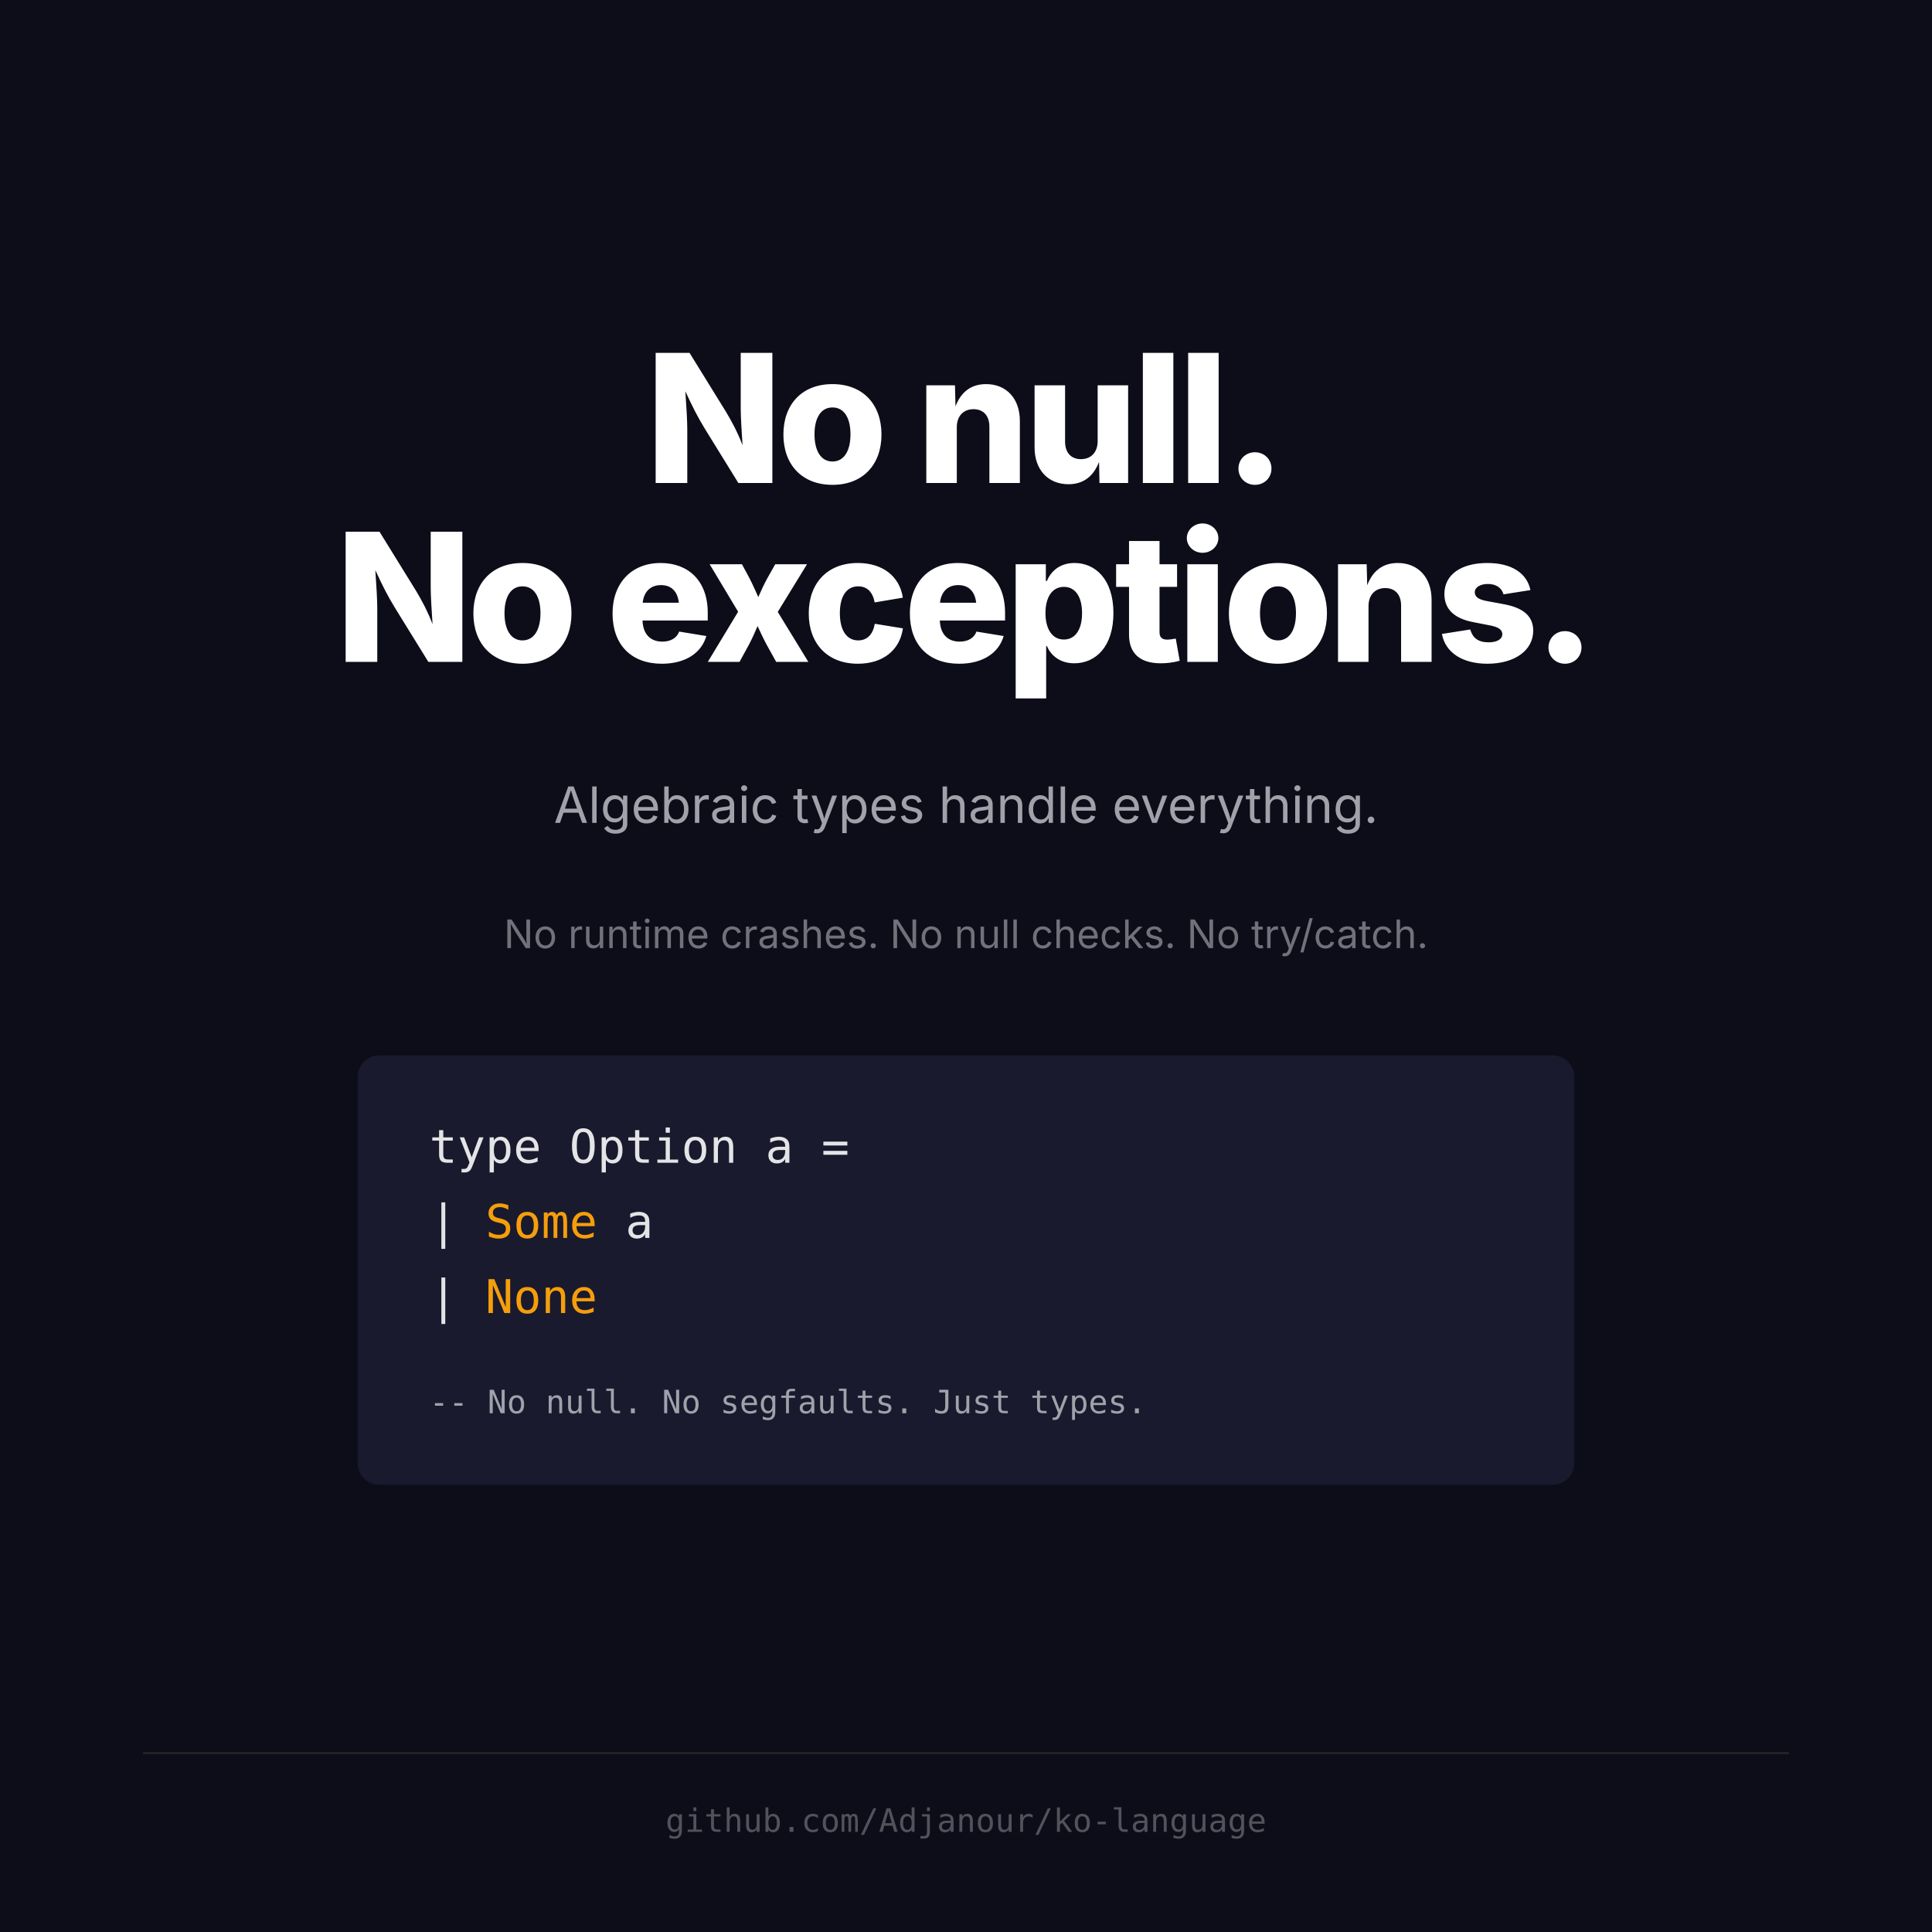
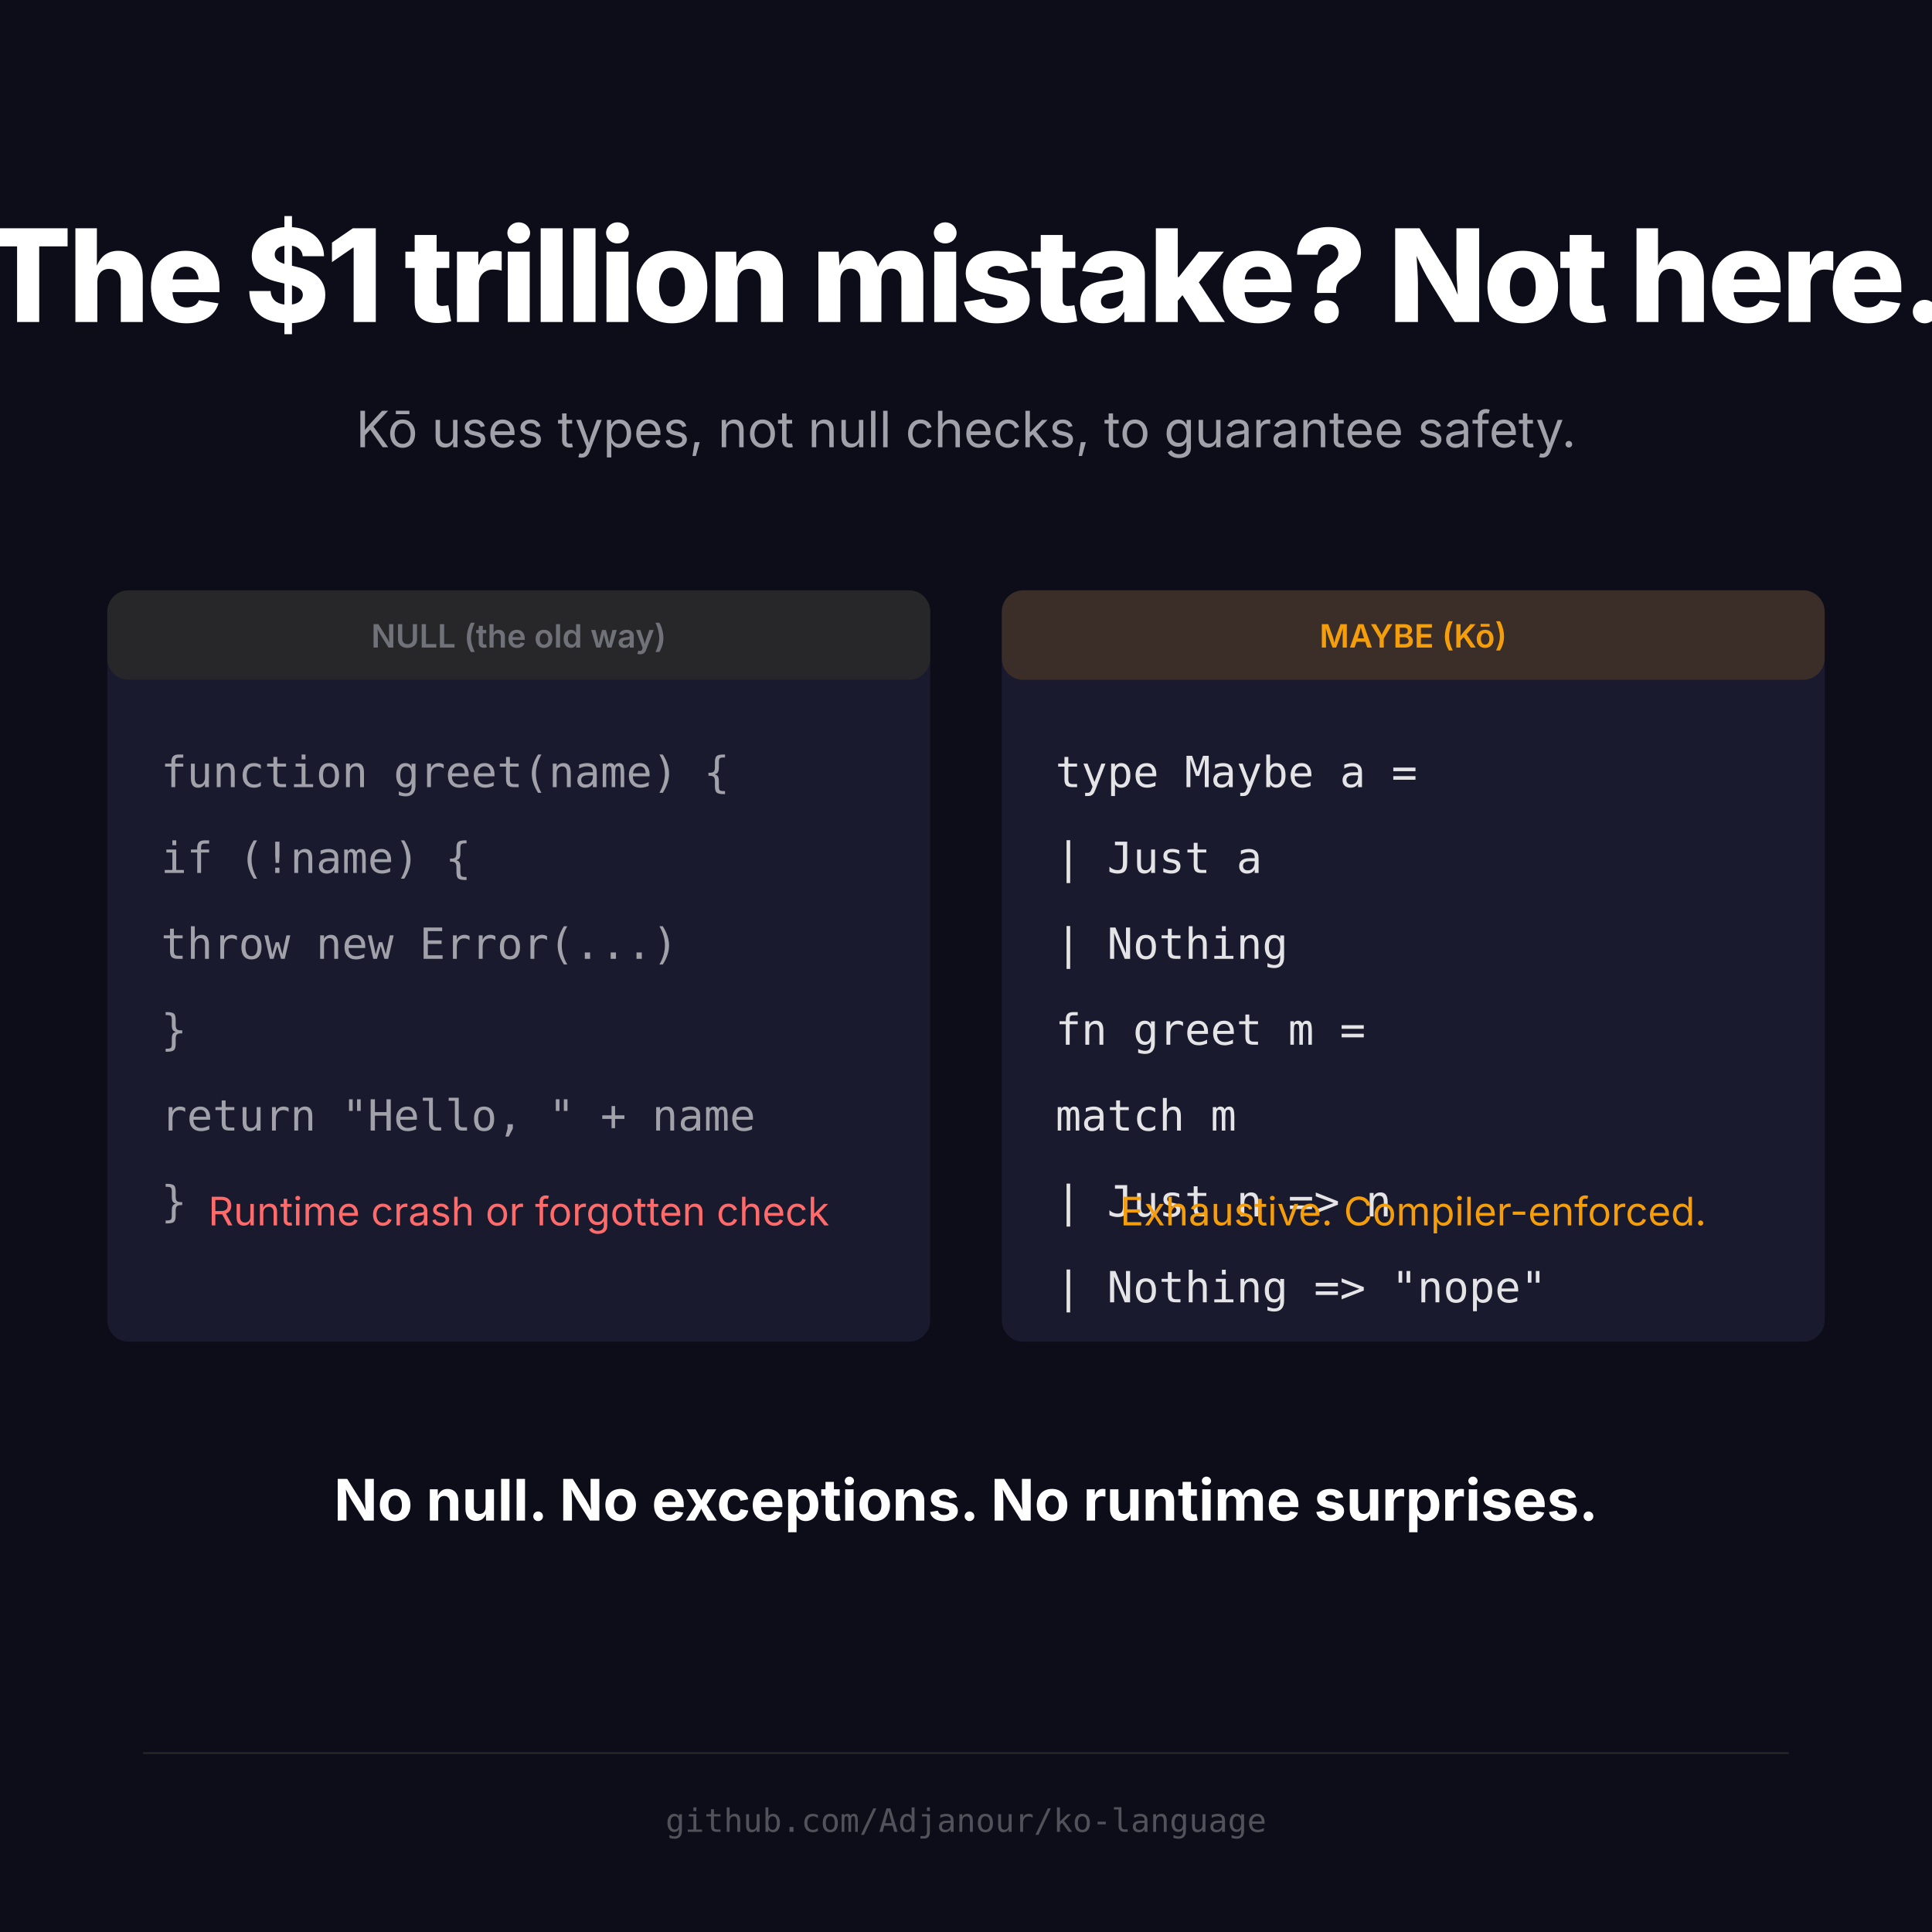
<svg xmlns="http://www.w3.org/2000/svg" width="1080" height="1080" viewBox="0 0 1080 1080">
  <rect width="1080" height="1080" fill="#0D0D1A" />
-   <text x="540" y="270" text-anchor="middle" font-family="system-ui, -apple-system, sans-serif" font-size="100" font-weight="800" fill="#FFFFFF" letter-spacing="-3">No null.</text>
-   <text x="540" y="370" text-anchor="middle" font-family="system-ui, -apple-system, sans-serif" font-size="100" font-weight="800" fill="#FFFFFF" letter-spacing="-3">No exceptions.</text>
-   <text x="540" y="460" text-anchor="middle" font-family="system-ui, -apple-system, sans-serif" font-size="28" fill="#A1A1AA">Algebraic types handle everything.</text>
-   <text x="540" y="530" text-anchor="middle" font-family="system-ui, -apple-system, sans-serif" font-size="22" fill="#71717A">No runtime crashes. No null checks. No try/catch.</text>
-   <rect x="200" y="590" width="680" height="240" rx="12" fill="#1A1A2E" />
-   <text x="240" y="650" font-family="ui-monospace, monospace" font-size="26" fill="#E4E4E7">
-     <tspan x="240" dy="0">type Option a =</tspan>
-     <tspan x="240" dy="42">  | </tspan>
-     <tspan fill="#F59E0B">Some</tspan>
-     <tspan> a</tspan>
-     <tspan x="240" dy="42">  | </tspan>
-     <tspan fill="#F59E0B">None</tspan>
-     <tspan x="240" dy="56" fill="#A1A1AA" font-size="18">-- No null. No segfaults. Just types.</tspan>
+   <text x="540" y="180" text-anchor="middle" font-family="system-ui, -apple-system, sans-serif" font-size="72" font-weight="800" fill="#FFFFFF" letter-spacing="-2">The $1 trillion mistake? Not here.</text>
+   <text x="540" y="250" text-anchor="middle" font-family="system-ui, -apple-system, sans-serif" font-size="28" font-weight="400" fill="#A1A1AA">Kō uses types, not null checks, to guarantee safety.</text>
+   <rect x="60" y="330" width="460" height="420" rx="12" fill="#1A1A2E" />
+   <rect x="60" y="330" width="460" height="50" rx="12" fill="#27272A" />
+   <text x="290" y="362" text-anchor="middle" font-family="system-ui, -apple-system, sans-serif" font-size="18" font-weight="600" fill="#71717A">NULL (the old way)</text>
+   <text x="90" y="440" font-family="ui-monospace, monospace" font-size="24" fill="#A1A1AA">
+     <tspan x="90" dy="0">function greet(name) {</tspan>
+     <tspan x="90" dy="48">  if (!name) {</tspan>
+     <tspan x="90" dy="48">    throw new Error(...)</tspan>
+     <tspan x="90" dy="48">  }</tspan>
+     <tspan x="90" dy="48">  return "Hello, " + name</tspan>
+     <tspan x="90" dy="48">}</tspan>
  </text>
+   <text x="290" y="685" text-anchor="middle" font-family="system-ui, -apple-system, sans-serif" font-size="22" fill="#FF6B6B">Runtime crash or forgotten check</text>
+   <rect x="560" y="330" width="460" height="420" rx="12" fill="#1A1A2E" />
+   <rect x="560" y="330" width="460" height="50" rx="12" fill="#F59E0B" opacity="0.15" />
+   <text x="790" y="362" text-anchor="middle" font-family="system-ui, -apple-system, sans-serif" font-size="18" font-weight="600" fill="#F59E0B">MAYBE (Kō)</text>
+   <text x="590" y="440" font-family="ui-monospace, monospace" font-size="24" fill="#E4E4E7">
+     <tspan x="590" dy="0">type Maybe a =</tspan>
+     <tspan x="590" dy="48">  | Just a</tspan>
+     <tspan x="590" dy="48">  | Nothing</tspan>
+     <tspan x="590" dy="48">fn greet m =</tspan>
+     <tspan x="590" dy="48">  match m</tspan>
+     <tspan x="590" dy="48">    | Just n =&gt; n</tspan>
+     <tspan x="590" dy="48">    | Nothing =&gt; "nope"</tspan>
+   </text>
+   <text x="790" y="685" text-anchor="middle" font-family="system-ui, -apple-system, sans-serif" font-size="22" fill="#F59E0B">Exhaustive. Compiler-enforced.</text>
+   <text x="540" y="850" text-anchor="middle" font-family="system-ui, -apple-system, sans-serif" font-size="32" font-weight="700" fill="#FFFFFF">No null. No exceptions. No runtime surprises.</text>
  <line x1="80" y1="980" x2="1000" y2="980" stroke="#27272A" stroke-width="1" />
  <text x="540" y="1024" text-anchor="middle" font-family="ui-monospace, monospace" font-size="18" fill="#52525B">github.com/Adjanour/ko-language</text>
</svg>
